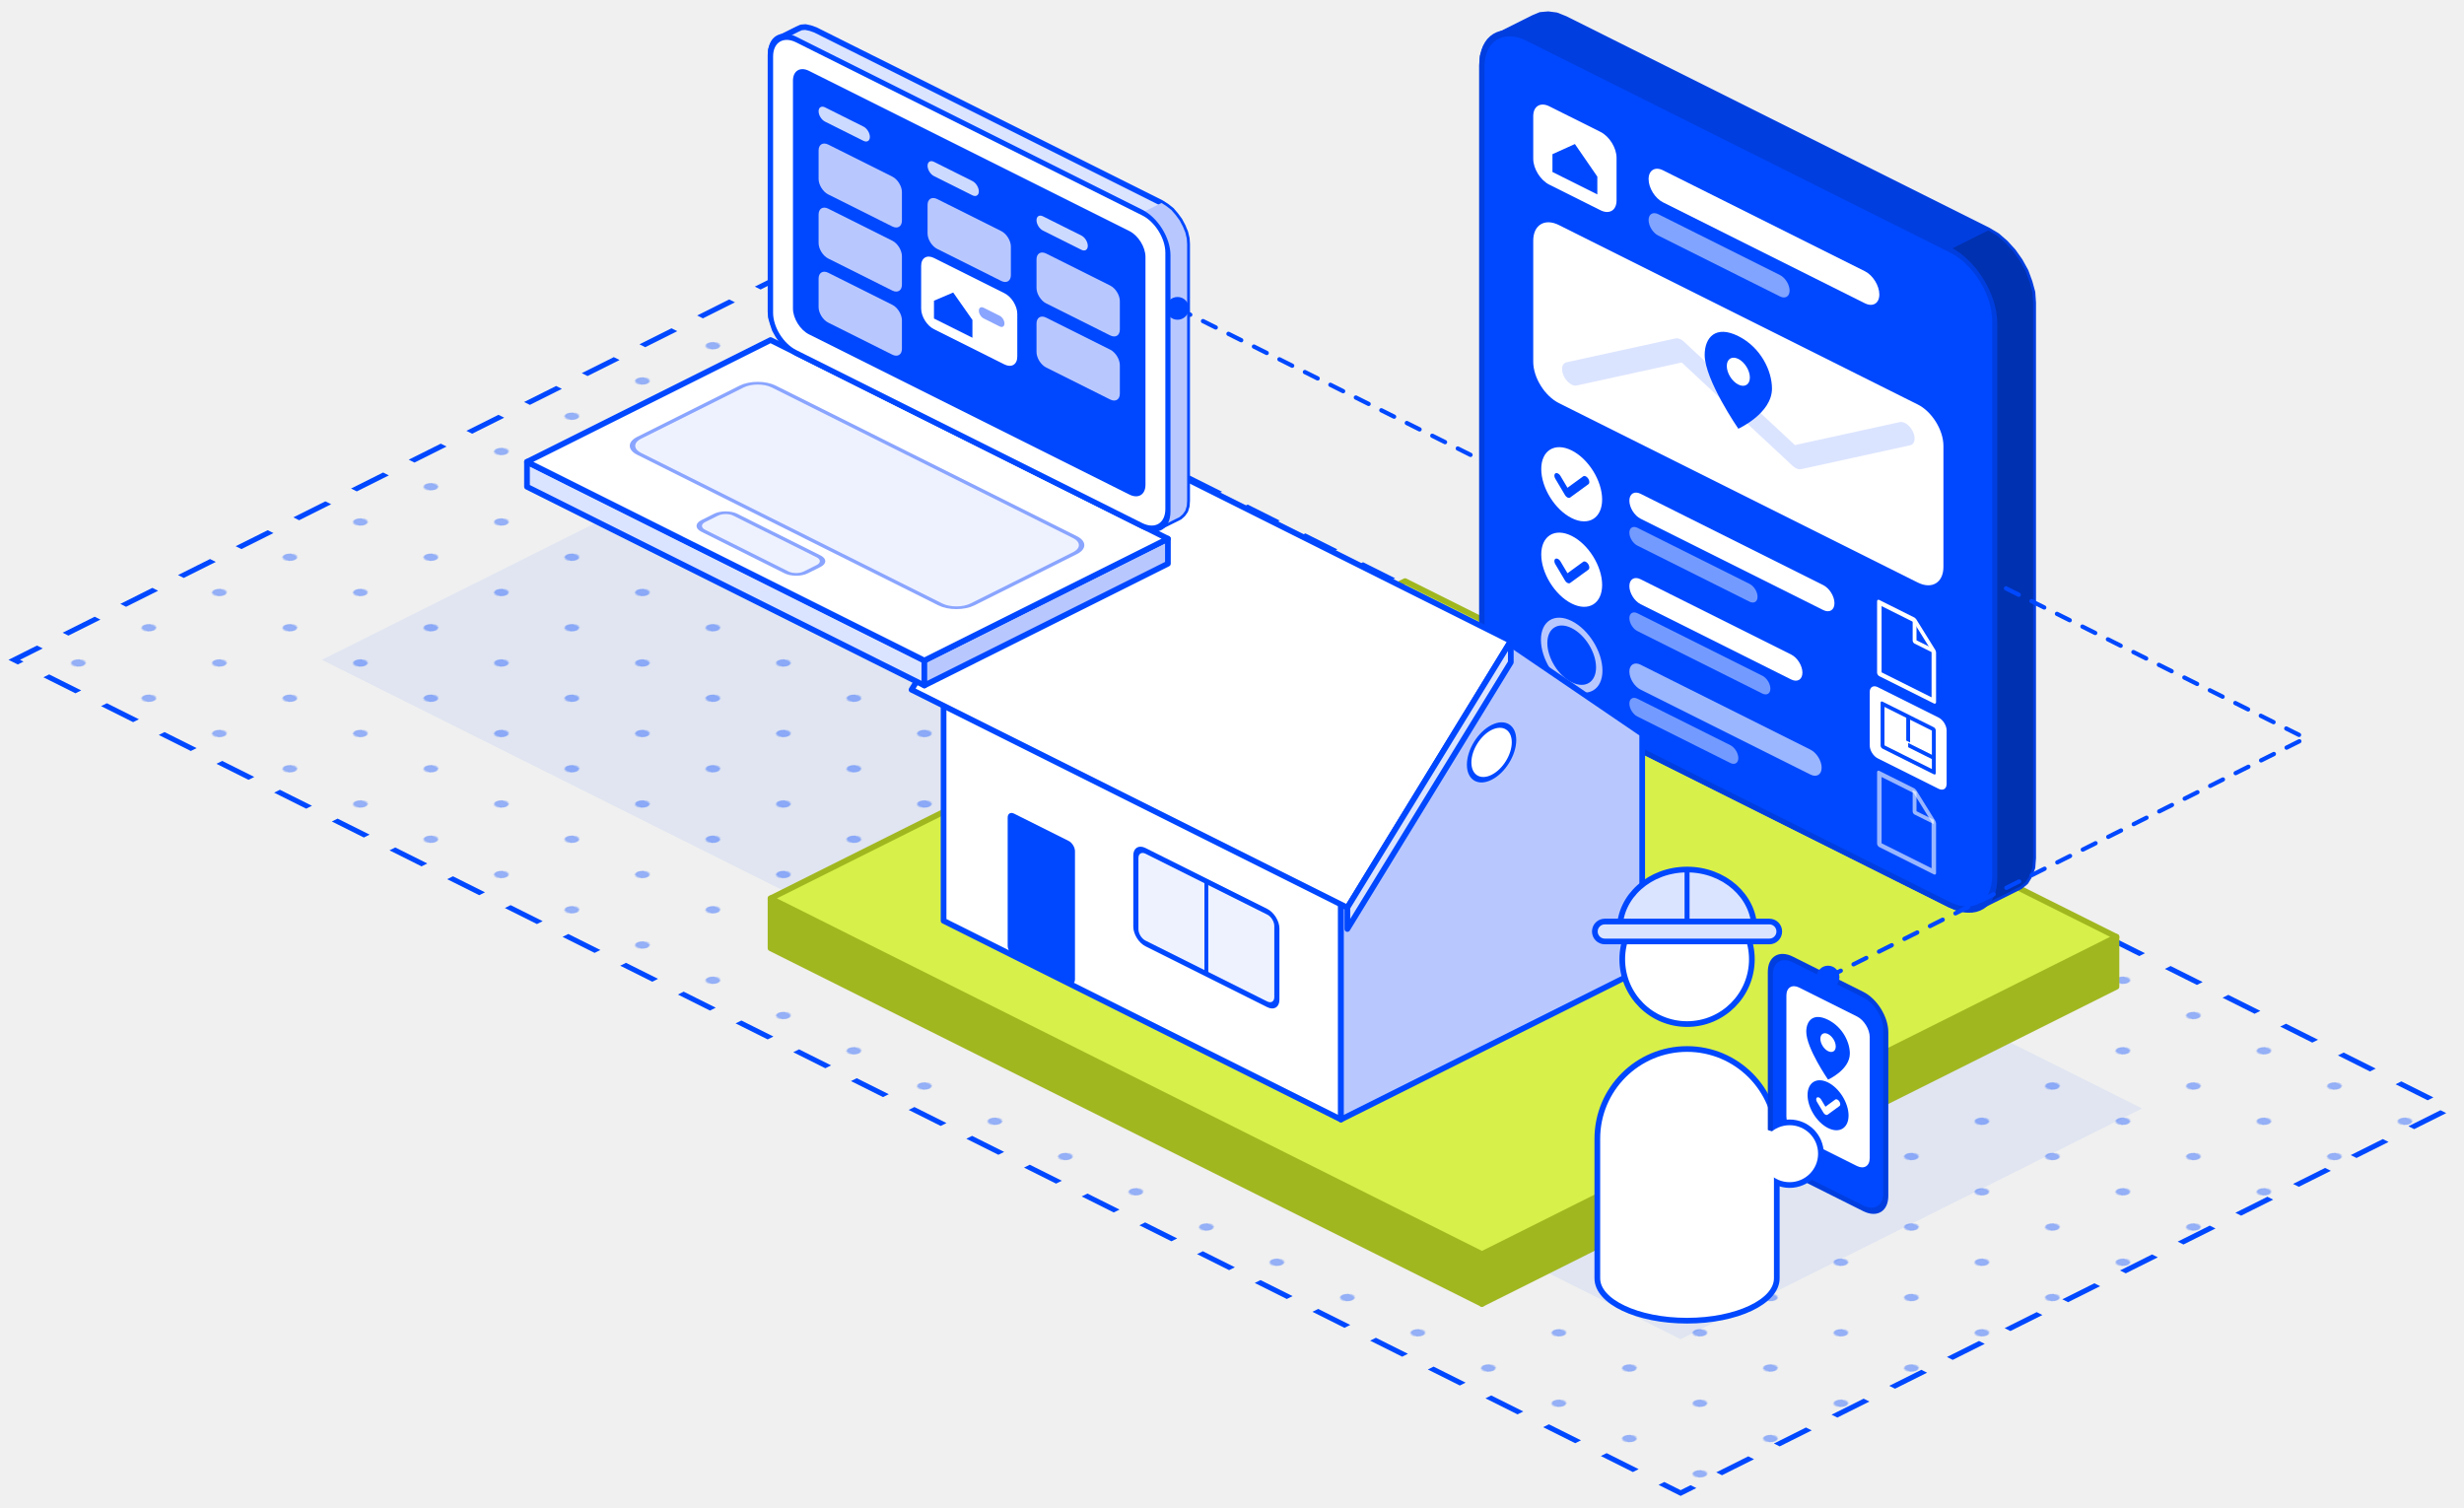
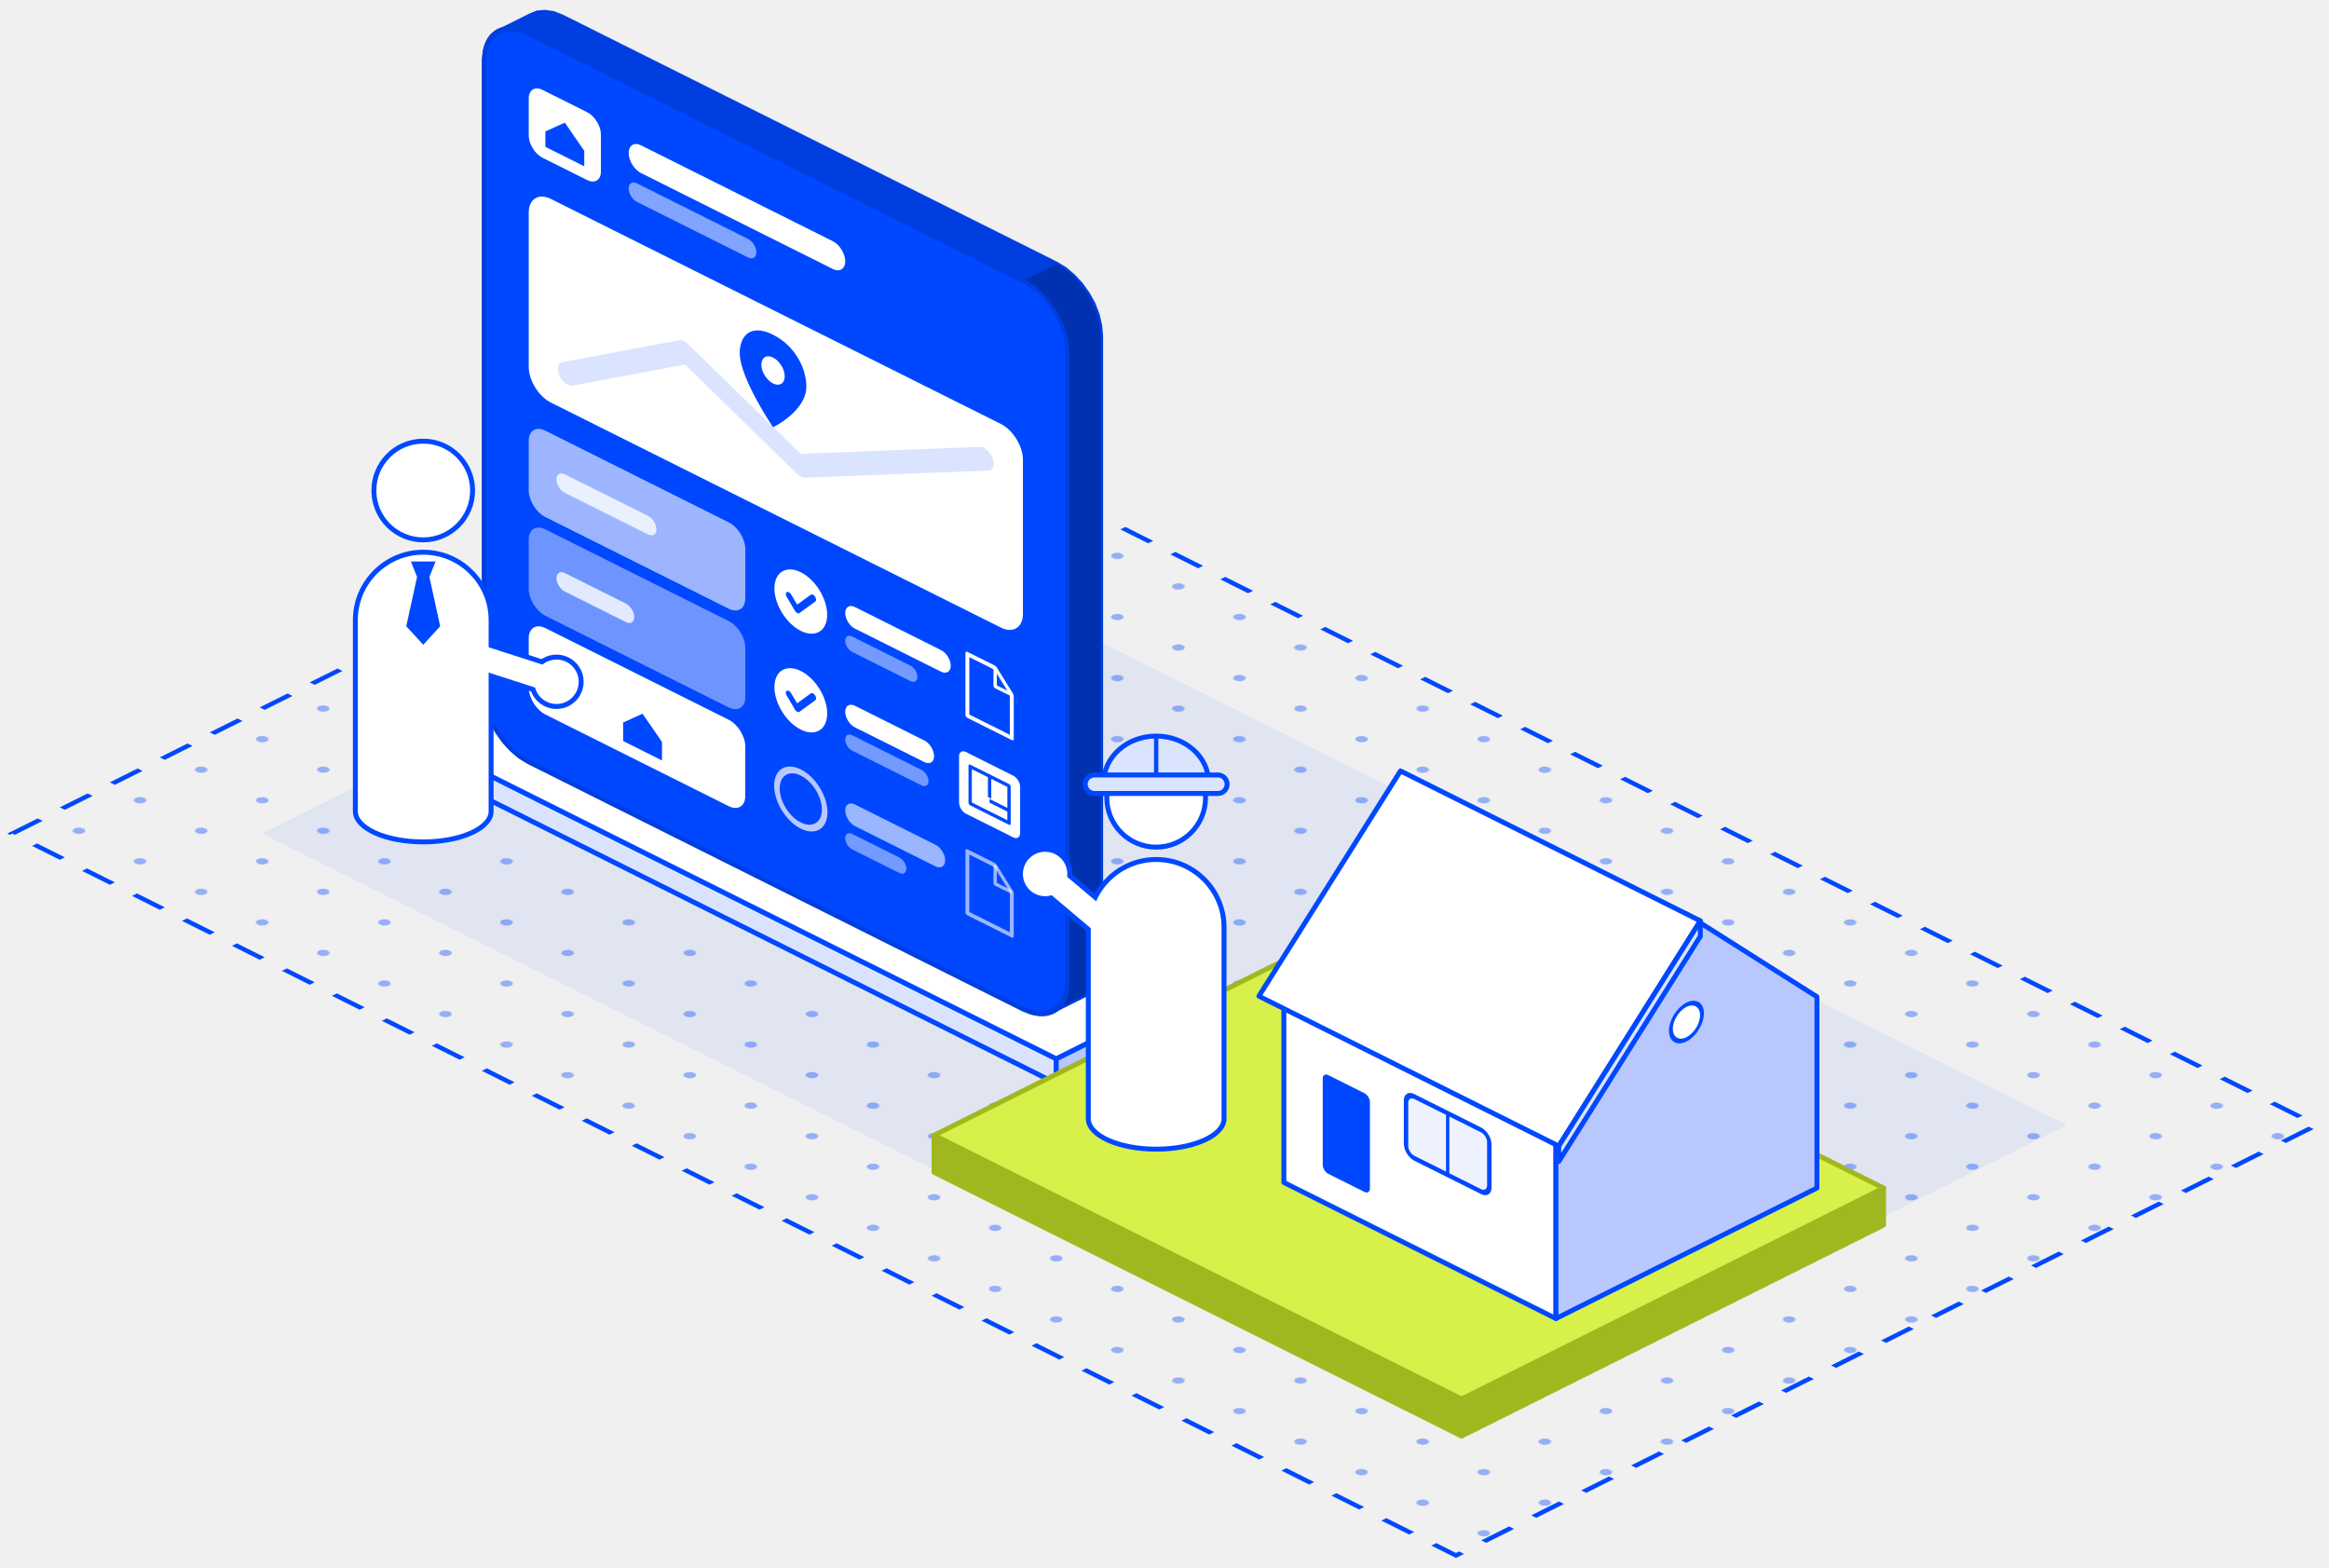
- <svg xmlns="http://www.w3.org/2000/svg" viewBox="-405.4 -216.8 692 423.3" role="img" aria-label="Isometric illustration for PropTech, ConTech and field operations product design. The white house from the expertise hub stands on its lime tile, and behind it rises the property's one record, a solid blue screen with the house's map pin and a list of sign-offs, two ticked and one still open, each beside its source document or drawing. On the left a deal team's laptop shows the same property picked out in a pipeline board; in front on the right a person on site in a hard hat holds up a phone with the same pin and a saved tick. Dashed lines tie the laptop and the phone to the one record.">
+ <svg xmlns="http://www.w3.org/2000/svg" viewBox="-157 -247.7 755 508.2" role="img" aria-label="Isometric illustration for PropTech, ConTech and field operations product design. On a dotted floor the property's one record stands as a solid blue screen: the house's map pin at the top, the deal's stages on the left with the current one picked out by a house, and its sign-offs on the right, two ticked and one still open, each beside its source document or drawing. Beside it the white house from the expertise hub stands on its lime tile. Two people work on that one record: someone from the deal desk in a tie rests a hand on the deal's stage, and a person on site in a hard hat, standing on the lime tile by the house, rests a hand by the sign-offs.">
  <defs>
    <pattern id="pt-dots" width="22" height="22" patternUnits="userSpaceOnUse">
      <circle cx="11" cy="11" r="1.6" fill="#0048FF" fill-opacity="0.38" />
    </pattern>
  </defs>
-   <g transform="matrix(0.9 0.45 -0.9 0.45 -185.4 -139.5)">
-     <rect width="520" height="240" fill="url(#pt-dots)" />
-     <rect width="520" height="240" fill="none" stroke="#0048FF" stroke-width="1.8" stroke-dasharray="10 8" />
-     <rect x="48" y="48" width="424" height="144" fill="#0048FF" fill-opacity="0.07" />
+   <g transform="matrix(0.9 0.45 -0.9 0.45 126 -117)">
+     <rect width="520" height="310" fill="url(#pt-dots)" />
+     <rect width="520" height="310" fill="none" stroke="#0048FF" stroke-width="1.8" stroke-dasharray="10 8" />
+     <rect x="45" y="45" width="430" height="220" fill="#0048FF" fill-opacity="0.07" />
  </g>
-   <path d="M-74.7 -130.2 L13.5 -86.1" fill="none" stroke="#0048FF" stroke-width="1.2" stroke-dasharray="4 4" stroke-linecap="round" stroke-linejoin="round" />
-   <polygon points="-189,49.5 10.8,149.4 10.8,135.4 -189,35.5" fill="#A1B71F" stroke="#A1B71F" stroke-width="1.6" stroke-linejoin="round" />
-   <polygon points="10.8,149.4 189,60.3 189,46.3 10.8,135.4" fill="#A1B71F" stroke="#A1B71F" stroke-width="1.6" stroke-linejoin="round" />
-   <polygon points="-10.8,-53.6 189,46.3 10.8,135.4 -189,35.5" fill="#D7F04A" stroke="#A1B71F" stroke-width="1.6" stroke-linejoin="round" />
-   <polygon points="10.8,-198.4 11,-201 11.8,-203.3 12.9,-205.1 14.5,-206.4 25.3,-211.8 27.2,-212.6 29.4,-212.8 31.7,-212.5 34.2,-211.5 153,-152.1 155.5,-150.6 157.8,-148.6 160,-146.2 161.9,-143.5 163.5,-140.6 164.6,-137.6 165.4,-134.7 165.6,-131.8 165.6,24.2 165.4,26.8 164.6,29.1 163.5,30.9 161.9,32.2 151.1,37.6 149.2,38.4 147,38.6 144.7,38.3 142.2,37.3 23.4,-22.1 20.9,-23.6 18.6,-25.6 16.4,-28 14.5,-30.7 12.9,-33.6 11.8,-36.6 11,-39.5 10.8,-42.4" fill="#003EE0" stroke="#003EE0" stroke-width="1.6" stroke-linejoin="round" />
-   <polygon points="142.2,-146.7 153,-152.1 155.5,-150.6 157.8,-148.6 160,-146.2 161.9,-143.5 163.5,-140.6 164.6,-137.6 165.4,-134.7 165.6,-131.8 165.6,24.2 165.4,26.8 164.6,29.1 163.5,30.9 161.9,32.2 151.1,37.6 149.2,38.4 147,38.6 144.7,38.3 142.2,37.3" fill="#0031B0" />
-   <g transform="matrix(0.9 0.45 0 1 10.8 -212.4)">
-     <rect width="160" height="184" rx="14" fill="#0048FF" stroke="#003EE0" stroke-width="1.6" />
+   <polygon points="-18,1.8 185.4,103.5 185.4,95.5 -18,-6.2" fill="#DBE4FF" stroke="#0048FF" stroke-width="1.6" stroke-linejoin="round" />
+   <polygon points="185.4,103.5 216,88.2 216,80.2 185.4,95.5" fill="#B8C8FF" stroke="#0048FF" stroke-width="1.6" stroke-linejoin="round" />
+   <polygon points="12.6,-21.5 216,80.2 185.4,95.5 -18,-6.2" fill="#FFFFFF" stroke="#0048FF" stroke-width="1.6" stroke-linejoin="round" />
+   <polygon points="0,-228 0.3,-231 1.1,-233.6 2.4,-235.7 4.2,-237.2 15,-242.6 17.2,-243.5 19.7,-243.7 22.4,-243.3 25.2,-242.2 185.4,-162.1 188.2,-160.4 190.9,-158.1 193.4,-155.4 195.6,-152.3 197.4,-149 198.7,-145.6 199.5,-142.2 199.8,-138.9 199.8,65.1 199.5,68.1 198.7,70.7 197.4,72.8 195.6,74.3 184.8,79.7 182.6,80.6 180.1,80.8 177.4,80.4 174.6,79.3 14.4,-0.8 11.6,-2.5 8.9,-4.8 6.4,-7.5 4.2,-10.6 2.4,-13.9 1.1,-17.3 0.3,-20.7 0,-24" fill="#003EE0" stroke="#003EE0" stroke-width="1.6" stroke-linejoin="round" />
+   <polygon points="174.6,-156.7 185.4,-162.1 188.2,-160.4 190.9,-158.1 193.4,-155.4 195.6,-152.3 197.4,-149 198.7,-145.6 199.5,-142.2 199.8,-138.9 199.8,65.1 199.5,68.1 198.7,70.7 197.4,72.8 195.6,74.3 184.8,79.7 182.6,80.6 180.1,80.8 177.4,80.4 174.6,79.3" fill="#0031B0" />
+   <g transform="matrix(0.9 0.45 0 1 0 -244)">
+     <rect width="210" height="236" rx="16" fill="#0048FF" stroke="#003EE0" stroke-width="1.6" />
    <rect x="16" y="16" width="26" height="22" rx="5" fill="#FFFFFF" />
    <path d="M22 29 l7 -6 l7 6 v5 h-14 Z" fill="#0048FF" />
-     <rect x="52" y="18" width="72" height="9" rx="4.5" fill="#FFFFFF" />
-     <rect x="52" y="31" width="44" height="6" rx="3" fill="#FFFFFF" fill-opacity="0.5" />
-     <rect x="16" y="48" width="128" height="50" rx="8" fill="#FFFFFF" />
-     <path d="M28 88 L62 66 L98 80 L132 58" fill="none" stroke="#DBE4FF" stroke-width="6" stroke-linecap="round" stroke-linejoin="round" />
-     <path d="M80 54 c-7 0 -10.5 5 -10.5 10 c0 7 10.5 16 10.5 16 s10.5 -9 10.5 -16 c0 -5 -3.5 -10 -10.5 -10 Z" fill="#0048FF" />
-     <circle cx="80" cy="64" r="3.6" fill="#FFFFFF" />
-     <circle cx="28" cy="119" r="9.5" fill="#FFFFFF" />
-     <path d="M23.7 119 l3 3.2 l5.7 -6.3" fill="none" stroke="#0048FF" stroke-width="2.2" stroke-linecap="round" stroke-linejoin="round" />
-     <rect x="46" y="112" width="64" height="7" rx="3.5" fill="#FFFFFF" fill-opacity="1" />
-     <rect x="46" y="122" width="40" height="5" rx="2.5" fill="#FFFFFF" fill-opacity="0.45" />
-     <path d="M124 109 h11 l6 6 v14 h-17 Z" fill="none" stroke="#FFFFFF" stroke-width="1.4" stroke-linejoin="round" stroke-opacity="1" />
-     <path d="M135 109 v6 h6" fill="none" stroke="#FFFFFF" stroke-width="1.2" stroke-linejoin="round" stroke-opacity="1" />
-     <circle cx="28" cy="143" r="9.5" fill="#FFFFFF" />
-     <path d="M23.7 143 l3 3.2 l5.7 -6.3" fill="none" stroke="#0048FF" stroke-width="2.2" stroke-linecap="round" stroke-linejoin="round" />
-     <rect x="46" y="136" width="54" height="7" rx="3.5" fill="#FFFFFF" fill-opacity="1" />
-     <rect x="46" y="146" width="44" height="5" rx="2.5" fill="#FFFFFF" fill-opacity="0.45" />
-     <rect x="121" y="133" width="24" height="20" rx="2.5" fill="#FFFFFF" />
-     <path d="M125 137 h16 v12 h-16 Z M133 137 v7 M133 145 h8" fill="none" stroke="#0048FF" stroke-width="1.2" stroke-linejoin="round" />
-     <circle cx="28" cy="167" r="8.6" fill="none" stroke="#B8C8FF" stroke-width="2" />
-     <rect x="46" y="160" width="60" height="7" rx="3.5" fill="#FFFFFF" fill-opacity="0.6" />
-     <rect x="46" y="170" width="34" height="5" rx="2.5" fill="#FFFFFF" fill-opacity="0.45" />
-     <path d="M124 157 h11 l6 6 v14 h-17 Z" fill="none" stroke="#FFFFFF" stroke-width="1.4" stroke-linejoin="round" stroke-opacity="0.6" />
-     <path d="M135 157 v6 h6" fill="none" stroke="#FFFFFF" stroke-width="1.2" stroke-linejoin="round" stroke-opacity="0.6" />
+     <rect x="52" y="18" width="78" height="9" rx="4.5" fill="#FFFFFF" />
+     <rect x="52" y="31" width="46" height="6" rx="3" fill="#FFFFFF" fill-opacity="0.5" />
+     <rect x="16" y="50" width="178" height="66" rx="8" fill="#FFFFFF" />
+     <path d="M30 104 L72 78 L114 96 L180 64" fill="none" stroke="#DBE4FF" stroke-width="7" stroke-linecap="round" stroke-linejoin="round" />
+     <path d="M104 58 c-8 0 -12 5.6 -12 11.4 c0 8 12 18.6 12 18.6 s12 -10.6 12 -18.6 c0 -5.8 -4 -11.4 -12 -11.4 Z" fill="#0048FF" />
+     <circle cx="104" cy="69.6" r="4.2" fill="#FFFFFF" />
+     <rect x="16" y="126" width="78" height="28" rx="6" fill="#B8C8FF" fill-opacity="0.85" />
+     <rect x="26" y="137" width="36" height="6" rx="3" fill="#FFFFFF" fill-opacity="0.8" />
+     <rect x="16" y="158" width="78" height="28" rx="6" fill="#B8C8FF" fill-opacity="0.6" />
+     <rect x="26" y="169" width="28" height="6" rx="3" fill="#FFFFFF" fill-opacity="0.8" />
+     <rect x="16" y="190" width="78" height="28" rx="6" fill="#FFFFFF" />
+     <path d="M50 208 l7 -6 l7 6 v6 h-14 Z" fill="#0048FF" />
+     <circle cx="114" cy="140" r="9.5" fill="#FFFFFF" />
+     <path d="M109.7 140 l3 3.2 l5.7 -6.3" fill="none" stroke="#0048FF" stroke-width="2.2" stroke-linecap="round" stroke-linejoin="round" />
+     <rect x="130" y="133" width="38" height="7" rx="3.5" fill="#FFFFFF" fill-opacity="1" />
+     <rect x="130" y="143" width="26" height="5" rx="2.5" fill="#FFFFFF" fill-opacity="0.45" />
+     <path d="M174 130 h10 l6 6 v14 h-16 Z" fill="none" stroke="#FFFFFF" stroke-width="1.4" stroke-linejoin="round" stroke-opacity="1" />
+     <path d="M184 130 v6 h6" fill="none" stroke="#FFFFFF" stroke-width="1.2" stroke-linejoin="round" stroke-opacity="1" />
+     <circle cx="114" cy="172" r="9.5" fill="#FFFFFF" />
+     <path d="M109.7 172 l3 3.2 l5.7 -6.3" fill="none" stroke="#0048FF" stroke-width="2.2" stroke-linecap="round" stroke-linejoin="round" />
+     <rect x="130" y="165" width="32" height="7" rx="3.5" fill="#FFFFFF" fill-opacity="1" />
+     <rect x="130" y="175" width="30" height="5" rx="2.5" fill="#FFFFFF" fill-opacity="0.45" />
+     <rect x="171" y="162" width="22" height="20" rx="2.5" fill="#FFFFFF" />
+     <path d="M175 166 h14 v12 h-14 Z M182 166 v7 M182 174 h7" fill="none" stroke="#0048FF" stroke-width="1.2" stroke-linejoin="round" />
+     <circle cx="114" cy="204" r="8.6" fill="none" stroke="#B8C8FF" stroke-width="2" />
+     <rect x="130" y="197" width="36" height="7" rx="3.5" fill="#FFFFFF" fill-opacity="0.6" />
+     <rect x="130" y="207" width="22" height="5" rx="2.5" fill="#FFFFFF" fill-opacity="0.45" />
+     <path d="M174 194 h10 l6 6 v14 h-16 Z" fill="none" stroke="#FFFFFF" stroke-width="1.4" stroke-linejoin="round" stroke-opacity="0.6" />
+     <path d="M184 194 v6 h6" fill="none" stroke="#FFFFFF" stroke-width="1.2" stroke-linejoin="round" stroke-opacity="0.6" />
  </g>
-   <polygon points="-140.4,41.8 -28.8,97.6 -28.8,31.6 -140.4,-24.2" fill="#FFFFFF" stroke="#0048FF" stroke-width="1.6" stroke-linejoin="round" />
-   <polygon points="-28.8,97.6 55.8,55.3 55.8,-10.7 13.5,-39.5 -28.8,31.6" fill="#B8C8FF" stroke="#0048FF" stroke-width="1.6" stroke-linejoin="round" />
-   <polygon points="-149.4,-23.1 -27,38.1 18.9,-36.8 -103.5,-98" fill="#FFFFFF" stroke="#0048FF" stroke-width="1.6" stroke-linejoin="round" />
-   <polygon points="-27,38.1 18.9,-36.8 18.9,-30.8 -27,44.1" fill="#DBE4FF" stroke="#0048FF" stroke-width="1.6" stroke-linejoin="round" />
-   <g transform="matrix(0.9 0.45 0 1 -140.4 -24.2)">
-     <rect x="20" y="26" width="21" height="40" rx="2" fill="#0048FF" />
-     <rect x="60" y="18" width="44" height="26" rx="3" fill="#EEF2FF" stroke="#0048FF" stroke-width="1.6" />
-     <path d="M82 18 V44" stroke="#0048FF" stroke-width="1.2" />
+   <polygon points="145.8,132.3 316.8,217.8 316.8,205.8 145.8,120.3" fill="#A1B71F" stroke="#A1B71F" stroke-width="1.6" stroke-linejoin="round" />
+   <polygon points="316.8,217.8 453.6,149.4 453.6,137.4 316.8,205.8" fill="#A1B71F" stroke="#A1B71F" stroke-width="1.6" stroke-linejoin="round" />
+   <polygon points="282.6,51.9 453.6,137.4 316.8,205.8 145.8,120.3" fill="#D7F04A" stroke="#A1B71F" stroke-width="1.6" stroke-linejoin="round" />
+   <polygon points="259.2,135.6 347.4,179.7 347.4,117.7 259.2,73.6" fill="#FFFFFF" stroke="#0048FF" stroke-width="1.6" stroke-linejoin="round" />
+   <polygon points="347.4,179.7 432,137.4 432,75.4 389.7,48.6 347.4,117.7" fill="#B8C8FF" stroke="#0048FF" stroke-width="1.6" stroke-linejoin="round" />
+   <polygon points="251.1,75.2 348.3,123.8 394.2,50.8 297,2.2" fill="#FFFFFF" stroke="#0048FF" stroke-width="1.6" stroke-linejoin="round" />
+   <polygon points="348.3,123.8 394.2,50.8 394.2,55.8 348.3,128.8" fill="#DBE4FF" stroke="#0048FF" stroke-width="1.6" stroke-linejoin="round" />
+   <g transform="matrix(0.9 0.45 0 1 259.2 73.6)">
+     <rect x="14" y="20" width="17" height="32" rx="2" fill="#0048FF" />
+     <rect x="44" y="13" width="30" height="20" rx="3" fill="#EEF2FF" stroke="#0048FF" stroke-width="1.6" />
+     <path d="M59 13 V33" stroke="#0048FF" stroke-width="1.2" />
  </g>
-   <g transform="matrix(0.9 -0.45 0 1 13.5 -5.5)">
-     <circle r="7" fill="#FFFFFF" stroke="#0048FF" stroke-width="1.4" />
+   <g transform="matrix(0.9 -0.45 0 1 389.7 83.6)">
+     <circle r="5.6" fill="#FFFFFF" stroke="#0048FF" stroke-width="1.4" />
  </g>
-   <polygon points="-257.4,-80.1 -145.8,-24.3 -145.8,-31.3 -257.4,-87.1" fill="#DBE4FF" stroke="#0048FF" stroke-width="1.6" stroke-linejoin="round" />
-   <polygon points="-145.8,-24.3 -77.4,-58.5 -77.4,-65.5 -145.8,-31.3" fill="#B8C8FF" stroke="#0048FF" stroke-width="1.6" stroke-linejoin="round" />
-   <polygon points="-189,-121.3 -77.4,-65.5 -145.8,-31.3 -257.4,-87.1" fill="#FFFFFF" stroke="#0048FF" stroke-width="1.6" stroke-linejoin="round" />
-   <g transform="matrix(0.9 0.45 -0.9 0.45 -189 -121.3)">
-     <rect x="10" y="14" width="104" height="42" rx="5" fill="#EEF2FF" stroke="#8AA5FF" stroke-width="1.2" />
-     <rect x="46.0" y="60" width="32" height="10" rx="3" fill="#EEF2FF" stroke="#8AA5FF" stroke-width="1.2" />
+   <path d="M-41.8 15.3 V-46.7 A22 22 0 0 1 2.2 -46.7 V15.3 A22 9.9 0 0 1 -41.8 15.3 Z" fill="#FFFFFF" stroke="#0048FF" stroke-width="1.6" stroke-linejoin="round" />
+   <circle cx="-19.8" cy="-88.7" r="16" fill="#FFFFFF" stroke="#0048FF" stroke-width="1.6" />
+   <path d="M-23.8 -65.7 h8 l-2 5 l3.5 16 l-5.5 6 l-5.5 -6 l3.5 -16 Z" fill="#0048FF" />
+   <mask id="pt-deal" maskUnits="userSpaceOnUse" x="-900" y="-600" width="2000" height="1400">
+     <rect x="-900" y="-600" width="2000" height="1400" fill="#FFFFFF" />
+     <path d="M-41.8 15.3 V-46.7 A22 22 0 0 1 2.2 -46.7 V15.3 A22 9.9 0 0 1 -41.8 15.3 Z" fill="#000000" />
+   </mask>
+   <g mask="url(#pt-deal)">
+     <path d="M-13.8 -38.7 L23.4 -26.7" stroke="#0048FF" stroke-width="11" stroke-linecap="round" />
+     <circle cx="23.4" cy="-26.7" r="8.8" fill="#0048FF" />
  </g>
-   <polygon points="-189,-201.3 -188.9,-202.8 -188.4,-204.1 -187.8,-205.1 -186.9,-205.9 -181.5,-208.6 -180.4,-209.1 -179.2,-209.2 -177.8,-208.9 -176.4,-208.4 -79.2,-159.8 -77.8,-158.9 -76.4,-157.8 -75.2,-156.4 -74.1,-154.9 -73.2,-153.2 -72.5,-151.5 -72.1,-149.8 -72,-148.2 -72,-76.2 -72.1,-74.7 -72.5,-73.4 -73.2,-72.4 -74.1,-71.6 -79.5,-68.9 -80.6,-68.5 -81.8,-68.3 -83.2,-68.5 -84.6,-69.1 -181.8,-117.7 -183.2,-118.6 -184.6,-119.7 -185.8,-121 -186.9,-122.6 -187.8,-124.2 -188.4,-126 -188.9,-127.7 -189,-129.3" fill="#DBE4FF" stroke="#0048FF" stroke-width="1.6" stroke-linejoin="round" />
-   <polygon points="-84.6,-157.1 -79.2,-159.8 -77.8,-158.9 -76.4,-157.8 -75.2,-156.4 -74.1,-154.9 -73.2,-153.2 -72.5,-151.5 -72.1,-149.8 -72,-148.2 -72,-76.2 -72.1,-74.7 -72.5,-73.4 -73.2,-72.4 -74.1,-71.6 -79.5,-68.9 -80.6,-68.5 -81.8,-68.3 -83.2,-68.5 -84.6,-69.1" fill="#B8C8FF" />
-   <g transform="matrix(0.9 0.45 0 1 -189 -209.3)">
-     <rect width="124" height="88" rx="8" fill="#FFFFFF" stroke="#0048FF" stroke-width="1.6" />
-     <rect x="7" y="7" width="110" height="74" rx="5" fill="#0048FF" />
-     <rect x="15" y="15" width="16" height="4" rx="2" fill="#FFFFFF" fill-opacity="0.8" />
-     <rect x="49" y="15" width="16" height="4" rx="2" fill="#FFFFFF" fill-opacity="0.8" />
-     <rect x="83" y="15" width="16" height="4" rx="2" fill="#FFFFFF" fill-opacity="0.8" />
-     <rect x="15" y="25" width="26" height="14" rx="3" fill="#B8C8FF" />
-     <rect x="15" y="43" width="26" height="14" rx="3" fill="#B8C8FF" />
-     <rect x="15" y="61" width="26" height="14" rx="3" fill="#B8C8FF" />
-     <rect x="49" y="25" width="26" height="14" rx="3" fill="#B8C8FF" />
-     <rect x="83" y="25" width="26" height="14" rx="3" fill="#B8C8FF" />
-     <rect x="83" y="43" width="26" height="14" rx="3" fill="#B8C8FF" />
-     <rect x="47" y="42" width="30" height="20" rx="4" fill="#FFFFFF" />
-     <path d="M51 54 l6 -5 l6 5 v5 h-12 Z" fill="#0048FF" />
-     <rect x="65" y="49" width="8" height="3" rx="1.5" fill="#8AA5FF" />
+   <path d="M-13.8 -38.7 L23.4 -26.7" stroke="#FFFFFF" stroke-width="7.8" stroke-linecap="round" />
+   <circle cx="23.4" cy="-26.7" r="7.2" fill="#FFFFFF" />
+   <path d="M195.8 114.9 V52.9 A22 22 0 0 1 239.8 52.9 V114.9 A22 9.9 0 0 1 195.8 114.9 Z" fill="#FFFFFF" stroke="#0048FF" stroke-width="1.6" stroke-linejoin="round" />
+   <circle cx="217.8" cy="10.9" r="16" fill="#FFFFFF" stroke="#0048FF" stroke-width="1.6" />
+   <path d="M200.8 5.9 A17 15 0 0 1 234.8 5.9 Z" fill="#DBE4FF" stroke="#0048FF" stroke-width="1.6" stroke-linejoin="round" />
+   <path d="M217.8 -9.1 V5.9" stroke="#0048FF" stroke-width="1.4" />
+   <rect x="194.8" y="3.5" width="46" height="6" rx="3" fill="#DBE4FF" stroke="#0048FF" stroke-width="1.6" />
+   <mask id="pt-site" maskUnits="userSpaceOnUse" x="-900" y="-600" width="2000" height="1400">
+     <rect x="-900" y="-600" width="2000" height="1400" fill="#FFFFFF" />
+     <path d="M195.8 114.9 V52.9 A22 22 0 0 1 239.8 52.9 V114.9 A22 9.9 0 0 1 195.8 114.9 Z" fill="#000000" />
+   </mask>
+   <g mask="url(#pt-site)">
+     <path d="M211.8 60.9 L181.8 35.6" stroke="#0048FF" stroke-width="11" stroke-linecap="round" />
+     <circle cx="181.8" cy="35.6" r="8.8" fill="#0048FF" />
  </g>
-   <circle cx="-74.7" cy="-130.2" r="3.2" fill="#0048FF" />
-   <path d="M43.2 142.2 V103 A25.2 25.2 0 0 1 93.6 103 V142.2 A25.2 11.9 0 0 1 43.2 142.2 Z" fill="#FFFFFF" stroke="#0048FF" stroke-width="1.6" stroke-linejoin="round" />
-   <circle cx="68.4" cy="52.6" r="18.2" fill="#FFFFFF" stroke="#0048FF" stroke-width="1.6" />
-   <path d="M49.5 44.2 A18.9 16.8 0 0 1 87.3 44.2 Z" fill="#DBE4FF" stroke="#0048FF" stroke-width="1.6" stroke-linejoin="round" />
-   <path d="M68.4 27.4 V44.2" stroke="#0048FF" stroke-width="1.4" />
-   <rect x="42.5" y="42" width="51.8" height="5.6" rx="2.8" fill="#DBE4FF" stroke="#0048FF" stroke-width="1.6" />
-   <mask id="pt-arm" maskUnits="userSpaceOnUse" x="-700" y="-500" width="1600" height="1100">
-     <rect x="-700" y="-500" width="1600" height="1100" fill="#FFFFFF" />
-     <path d="M43.2 142.2 V103 A25.2 25.2 0 0 1 93.6 103 V142.2 A25.2 11.9 0 0 1 43.2 142.2 Z" fill="#000000" />
-   </mask>
-   <g transform="matrix(0.9 0.45 0 1 91.8 49.5)">
-     <rect width="36" height="60" rx="7" fill="#0048FF" stroke="#003EE0" stroke-width="1.6" />
-     <rect x="5" y="7" width="26" height="42" rx="4" fill="#FFFFFF" />
-     <path d="M18 12 c-4.6 0 -6.8 3.3 -6.8 6.4 c0 4.6 6.8 10.4 6.8 10.4 s6.8 -5.8 6.8 -10.4 c0 -3.1 -2.2 -6.4 -6.8 -6.4 Z" fill="#0048FF" />
-     <circle cx="18" cy="18.4" r="2.4" fill="#FFFFFF" />
-     <circle cx="18" cy="36" r="6.4" fill="#0048FF" />
-     <path d="M15.2 36 l2 2.1 l3.7 -4.1" fill="none" stroke="#FFFFFF" stroke-width="1.8" stroke-linecap="round" stroke-linejoin="round" />
-   </g>
-   <g mask="url(#pt-arm)">
-     <path d="M72.4 99.8 L97.2 107.2" stroke="#0048FF" stroke-width="12.4" stroke-linecap="round" />
-     <circle cx="97.2" cy="107.2" r="9.6" fill="#0048FF" />
-   </g>
-   <path d="M72.4 99.8 L97.2 107.2" stroke="#FFFFFF" stroke-width="9.2" stroke-linecap="round" />
-   <circle cx="97.2" cy="107.2" r="8.0" fill="#FFFFFF" />
-   <path d="M108 57.6 L242.1 -9.5 L157.5 -51.8" fill="none" stroke="#0048FF" stroke-width="1.2" stroke-dasharray="4 4" stroke-linecap="round" stroke-linejoin="round" />
-   <circle cx="108" cy="57.6" r="3.2" fill="#0048FF" />
+   <path d="M211.8 60.9 L181.8 35.6" stroke="#FFFFFF" stroke-width="7.8" stroke-linecap="round" />
+   <circle cx="181.8" cy="35.6" r="7.2" fill="#FFFFFF" />
</svg>
